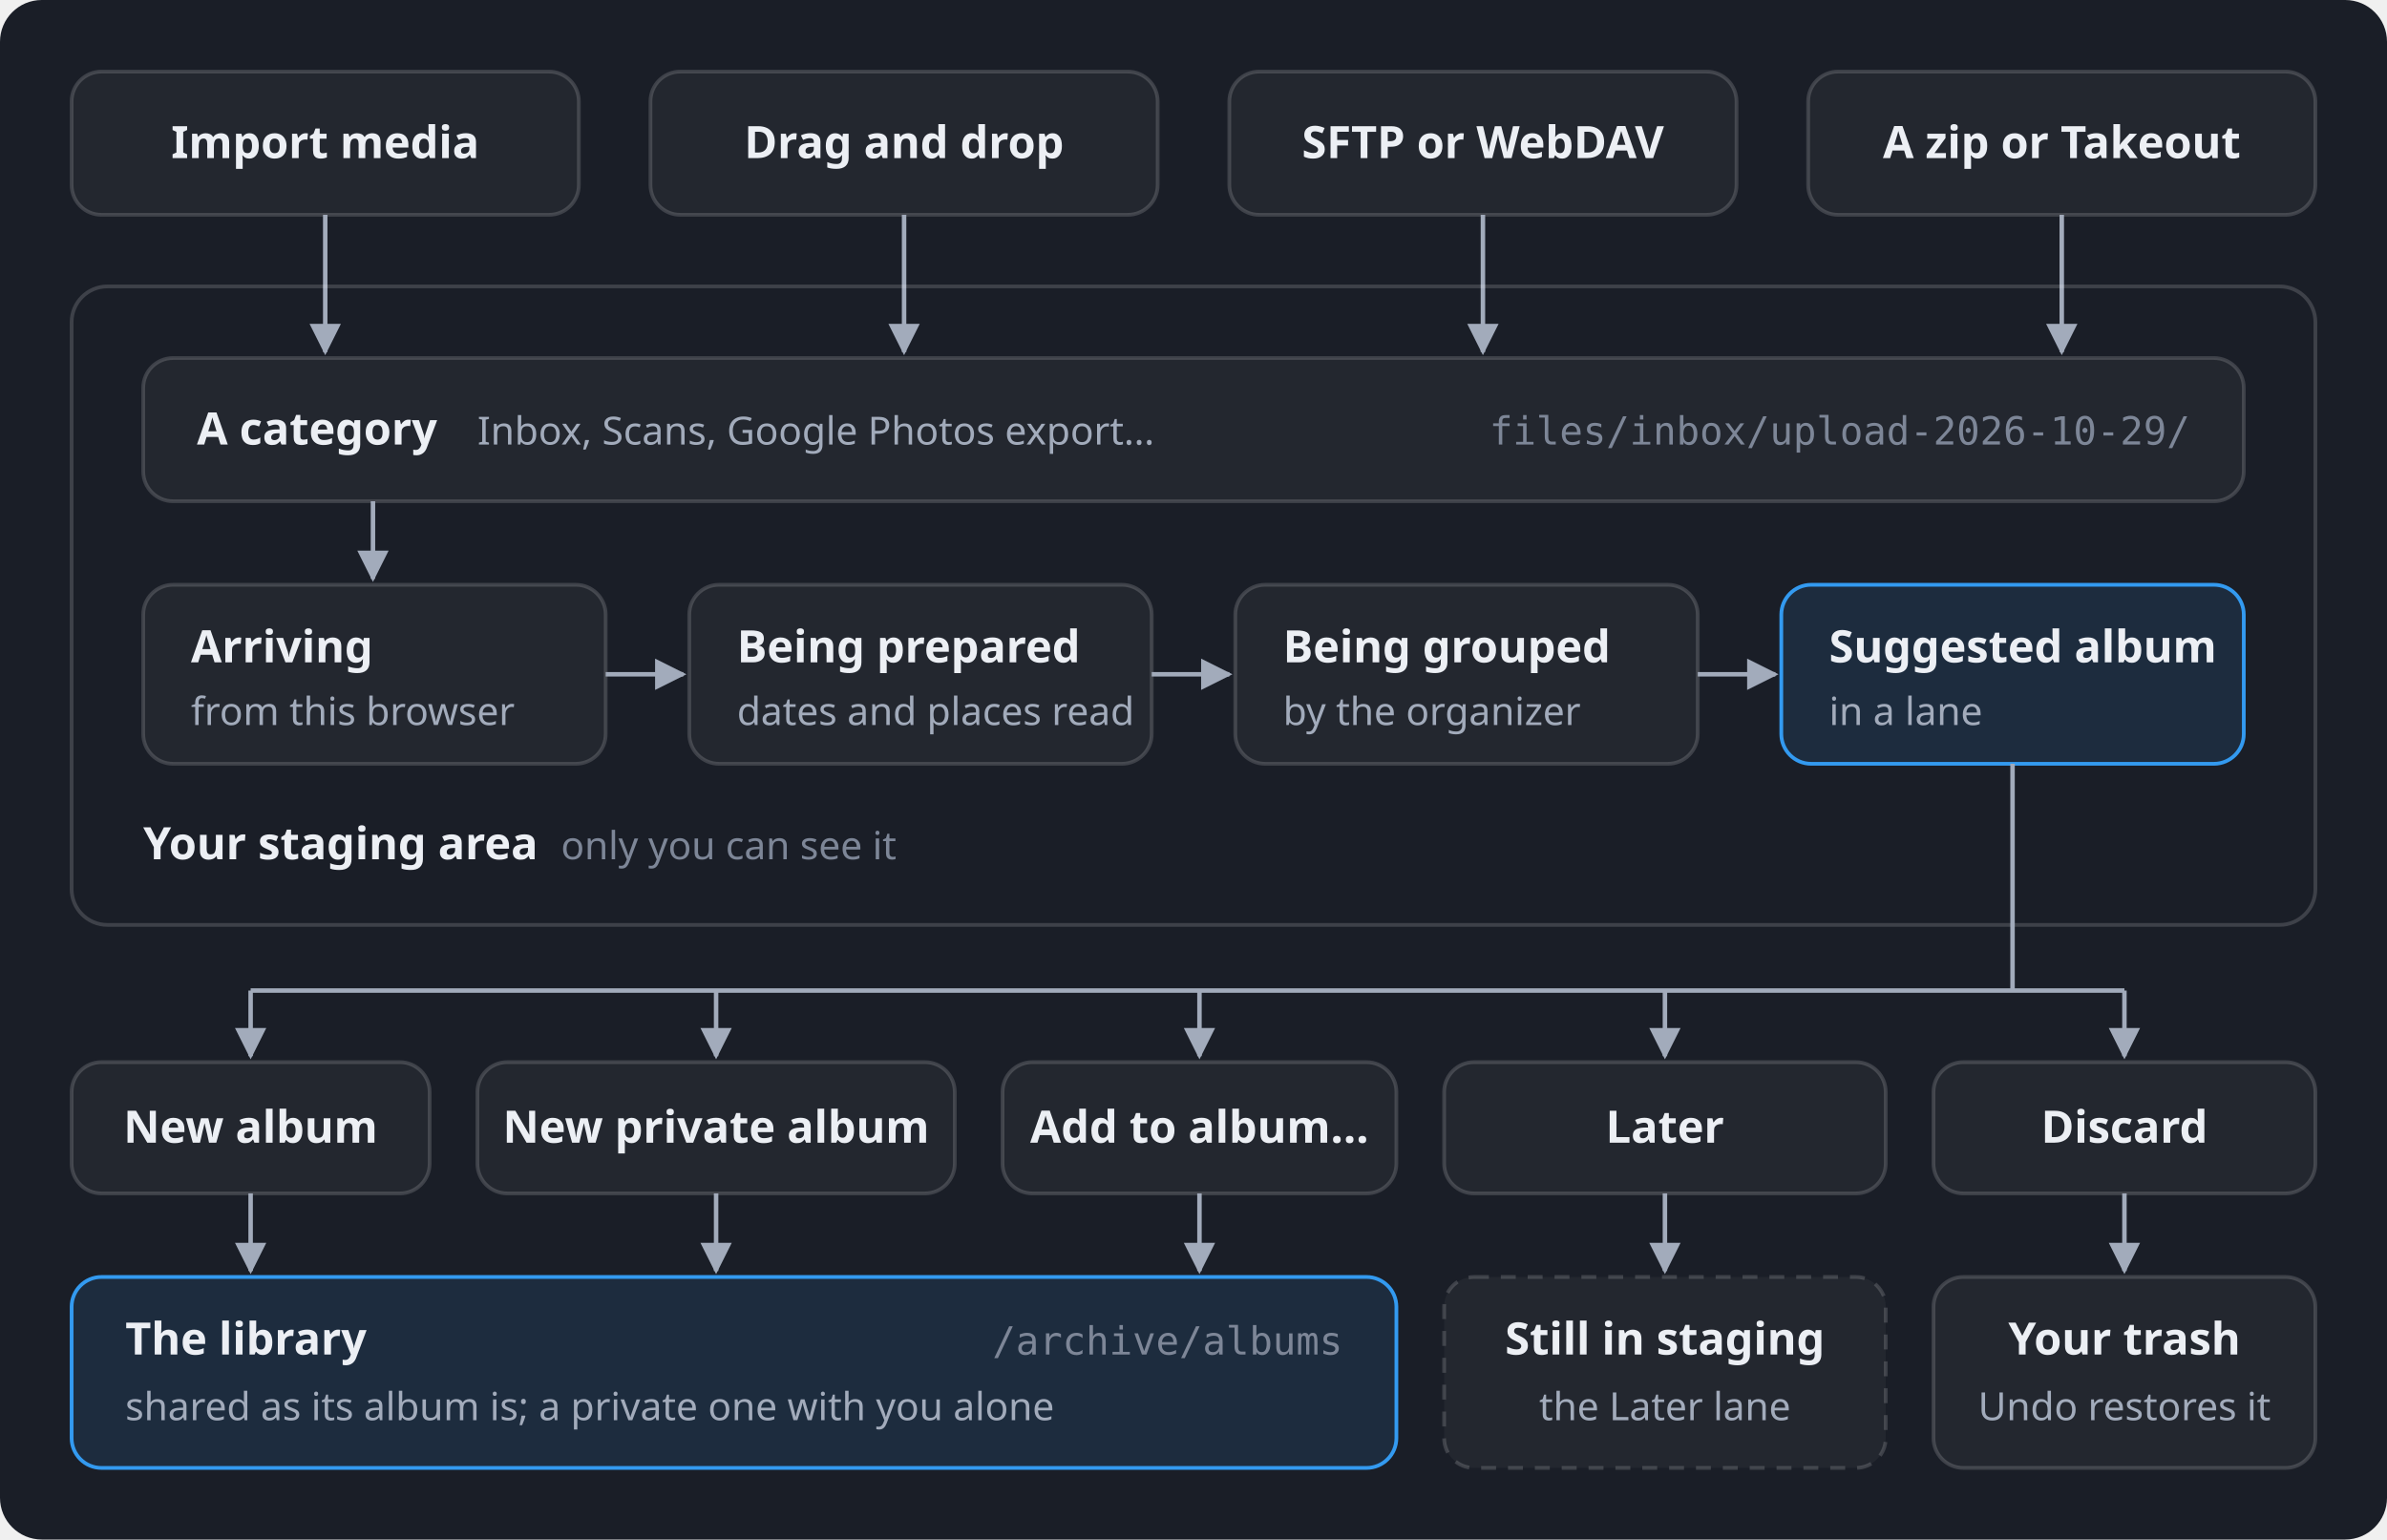
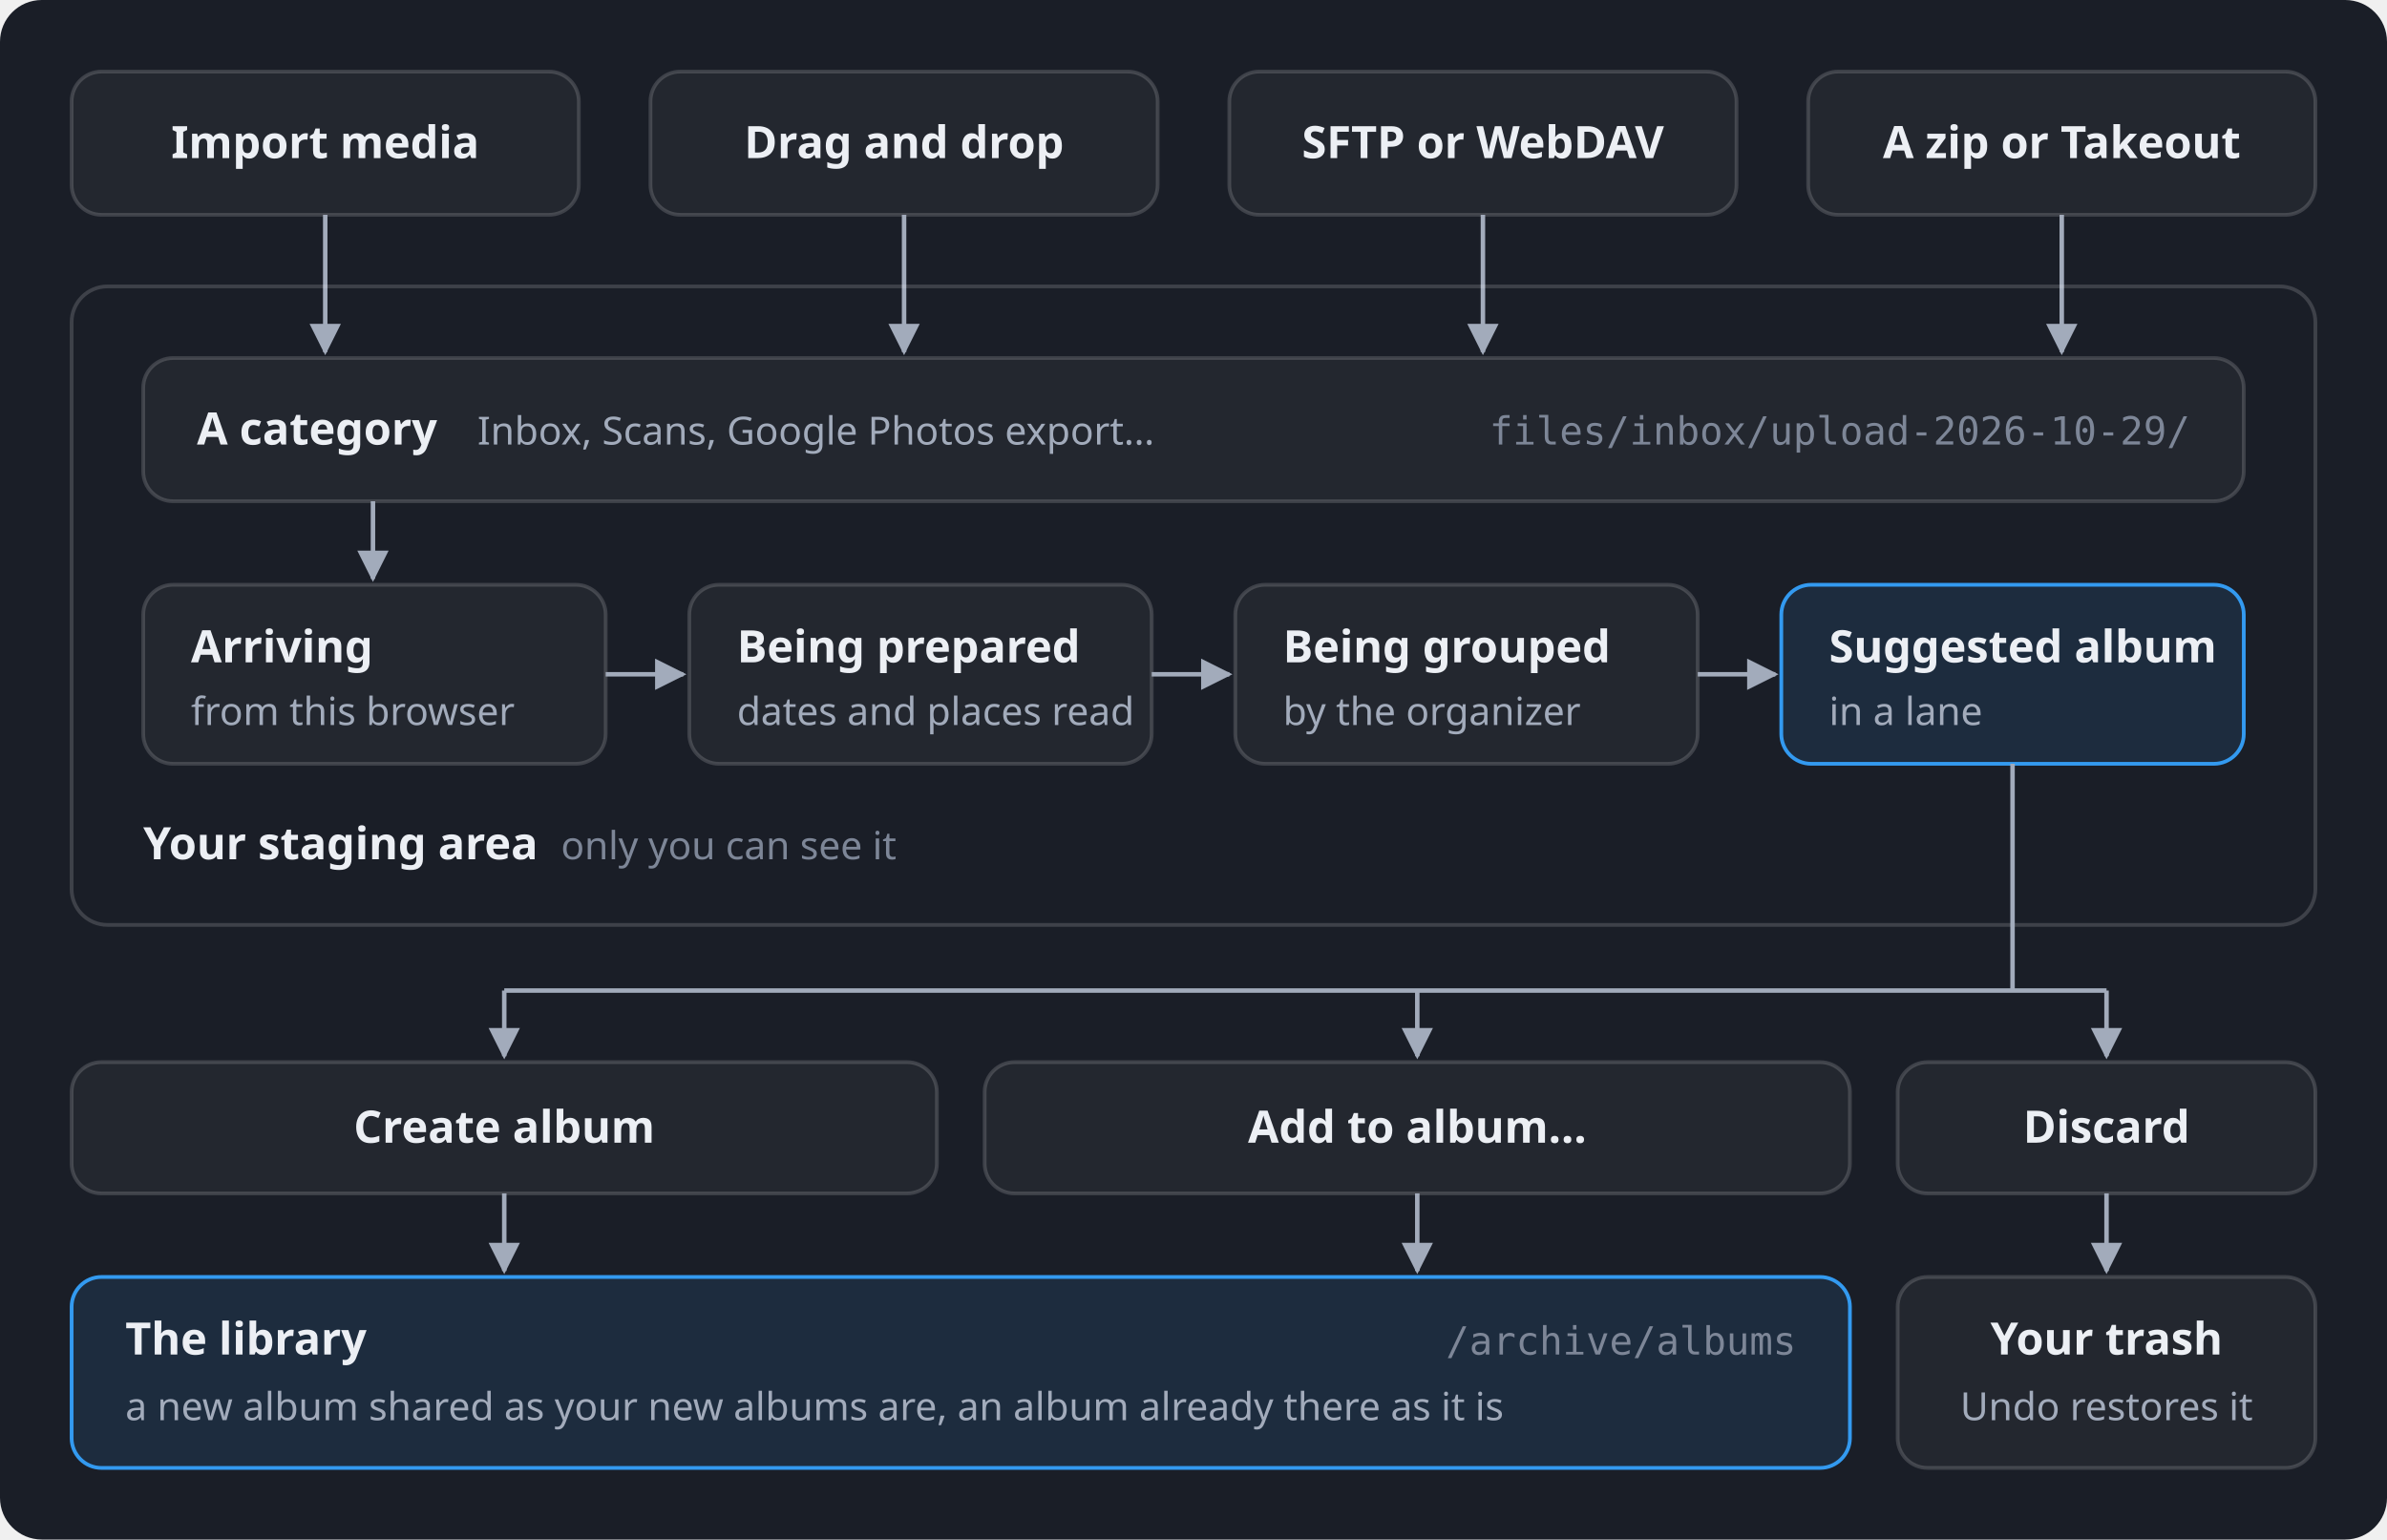
<svg xmlns="http://www.w3.org/2000/svg" viewBox="0 0 800 516" width="800" height="516">
  <defs>
    <marker id="staging-flow-arrow" viewBox="0 0 10 10" refX="9" refY="5" markerWidth="7" markerHeight="7" orient="auto-start-reverse">
      <path d="M0,0 L10,5 L0,10 z" fill="#a2abbb" />
    </marker>
  </defs>
  <rect width="800" height="516" rx="14" fill="#1a1e27" />
  <rect x="24" y="24" width="170" height="48" rx="10" fill="#ffffff" fill-opacity="0.04" stroke="#ffffff" stroke-opacity="0.16" stroke-width="1.25" />
  <text x="109" y="53" text-anchor="middle" font-family="Familjen Grotesk, ui-sans-serif, system-ui, sans-serif" font-size="15" font-weight="600" fill="#eceff4">Import media</text>
  <rect x="218" y="24" width="170" height="48" rx="10" fill="#ffffff" fill-opacity="0.04" stroke="#ffffff" stroke-opacity="0.16" stroke-width="1.25" />
  <text x="303" y="53" text-anchor="middle" font-family="Familjen Grotesk, ui-sans-serif, system-ui, sans-serif" font-size="15" font-weight="600" fill="#eceff4">Drag and drop</text>
  <rect x="412" y="24" width="170" height="48" rx="10" fill="#ffffff" fill-opacity="0.04" stroke="#ffffff" stroke-opacity="0.16" stroke-width="1.25" />
  <text x="497" y="53" text-anchor="middle" font-family="Familjen Grotesk, ui-sans-serif, system-ui, sans-serif" font-size="15" font-weight="600" fill="#eceff4">SFTP or WebDAV</text>
  <rect x="606" y="24" width="170" height="48" rx="10" fill="#ffffff" fill-opacity="0.04" stroke="#ffffff" stroke-opacity="0.16" stroke-width="1.25" />
  <text x="691" y="53" text-anchor="middle" font-family="Familjen Grotesk, ui-sans-serif, system-ui, sans-serif" font-size="15" font-weight="600" fill="#eceff4">A zip or Takeout</text>
  <line x1="109" y1="72" x2="109" y2="118" stroke="#a2abbb" stroke-width="1.5" marker-end="url(#staging-flow-arrow)" />
  <line x1="303" y1="72" x2="303" y2="118" stroke="#a2abbb" stroke-width="1.5" marker-end="url(#staging-flow-arrow)" />
  <line x1="497" y1="72" x2="497" y2="118" stroke="#a2abbb" stroke-width="1.5" marker-end="url(#staging-flow-arrow)" />
  <line x1="691" y1="72" x2="691" y2="118" stroke="#a2abbb" stroke-width="1.5" marker-end="url(#staging-flow-arrow)" />
  <rect x="24" y="96" width="752" height="214" rx="12" fill="none" stroke="#ffffff" stroke-opacity="0.16" stroke-width="1.25" />
  <rect x="48" y="120" width="704" height="48" rx="10" fill="#ffffff" fill-opacity="0.04" stroke="#ffffff" stroke-opacity="0.16" stroke-width="1.25" />
  <text x="66" y="149" font-family="Familjen Grotesk, ui-sans-serif, system-ui, sans-serif" font-size="15" font-weight="600" fill="#eceff4">A category</text>
  <text x="160" y="149" font-family="Familjen Grotesk, ui-sans-serif, system-ui, sans-serif" font-size="13" fill="#a2abbb">Inbox, Scans, Google Photos export…</text>
  <text x="734" y="149" text-anchor="end" font-family="Fragment Mono, ui-monospace, monospace" font-size="13" fill="#7d8697">files/inbox/upload-2026-10-29/</text>
  <line x1="125" y1="168" x2="125" y2="194" stroke="#a2abbb" stroke-width="1.5" marker-end="url(#staging-flow-arrow)" />
  <rect x="48" y="196" width="155" height="60" rx="10" fill="#ffffff" fill-opacity="0.04" stroke="#ffffff" stroke-opacity="0.16" stroke-width="1.25" />
  <text x="64" y="222" font-family="Familjen Grotesk, ui-sans-serif, system-ui, sans-serif" font-size="15" font-weight="600" fill="#eceff4">Arriving</text>
  <text x="64" y="243" font-family="Familjen Grotesk, ui-sans-serif, system-ui, sans-serif" font-size="13" fill="#a2abbb">from this browser</text>
  <rect x="231" y="196" width="155" height="60" rx="10" fill="#ffffff" fill-opacity="0.04" stroke="#ffffff" stroke-opacity="0.16" stroke-width="1.25" />
  <text x="247" y="222" font-family="Familjen Grotesk, ui-sans-serif, system-ui, sans-serif" font-size="15" font-weight="600" fill="#eceff4">Being prepared</text>
  <text x="247" y="243" font-family="Familjen Grotesk, ui-sans-serif, system-ui, sans-serif" font-size="13" fill="#a2abbb">dates and places read</text>
  <rect x="414" y="196" width="155" height="60" rx="10" fill="#ffffff" fill-opacity="0.04" stroke="#ffffff" stroke-opacity="0.16" stroke-width="1.25" />
  <text x="430" y="222" font-family="Familjen Grotesk, ui-sans-serif, system-ui, sans-serif" font-size="15" font-weight="600" fill="#eceff4">Being grouped</text>
  <text x="430" y="243" font-family="Familjen Grotesk, ui-sans-serif, system-ui, sans-serif" font-size="13" fill="#a2abbb">by the organizer</text>
  <rect x="597" y="196" width="155" height="60" rx="10" fill="#339af0" fill-opacity="0.12" stroke="#339af0" stroke-width="1.25" />
  <text x="613" y="222" font-family="Familjen Grotesk, ui-sans-serif, system-ui, sans-serif" font-size="15" font-weight="600" fill="#eceff4">Suggested album</text>
  <text x="613" y="243" font-family="Familjen Grotesk, ui-sans-serif, system-ui, sans-serif" font-size="13" fill="#a2abbb">in a lane</text>
  <line x1="203" y1="226" x2="229" y2="226" stroke="#a2abbb" stroke-width="1.5" marker-end="url(#staging-flow-arrow)" />
  <line x1="386" y1="226" x2="412" y2="226" stroke="#a2abbb" stroke-width="1.5" marker-end="url(#staging-flow-arrow)" />
  <line x1="569" y1="226" x2="595" y2="226" stroke="#a2abbb" stroke-width="1.5" marker-end="url(#staging-flow-arrow)" />
  <text x="48" y="288" font-family="Familjen Grotesk, ui-sans-serif, system-ui, sans-serif" font-size="15" font-weight="600" fill="#eceff4">Your staging area</text>
  <text x="188" y="288" font-family="Familjen Grotesk, ui-sans-serif, system-ui, sans-serif" font-size="13" fill="#7d8697">only you can see it</text>
-   <path d="M674.5 256 V332 M84 332 H712" fill="none" stroke="#a2abbb" stroke-width="1.5" />
-   <line x1="84" y1="332" x2="84" y2="354" stroke="#a2abbb" stroke-width="1.5" marker-end="url(#staging-flow-arrow)" />
-   <line x1="240" y1="332" x2="240" y2="354" stroke="#a2abbb" stroke-width="1.5" marker-end="url(#staging-flow-arrow)" />
-   <line x1="402" y1="332" x2="402" y2="354" stroke="#a2abbb" stroke-width="1.5" marker-end="url(#staging-flow-arrow)" />
-   <line x1="558" y1="332" x2="558" y2="354" stroke="#a2abbb" stroke-width="1.5" marker-end="url(#staging-flow-arrow)" />
-   <line x1="712" y1="332" x2="712" y2="354" stroke="#a2abbb" stroke-width="1.5" marker-end="url(#staging-flow-arrow)" />
-   <rect x="24" y="356" width="120" height="44" rx="10" fill="#ffffff" fill-opacity="0.04" stroke="#ffffff" stroke-opacity="0.16" stroke-width="1.25" />
-   <text x="84" y="383" text-anchor="middle" font-family="Familjen Grotesk, ui-sans-serif, system-ui, sans-serif" font-size="15" font-weight="600" fill="#eceff4">New album</text>
-   <rect x="160" y="356" width="160" height="44" rx="10" fill="#ffffff" fill-opacity="0.04" stroke="#ffffff" stroke-opacity="0.16" stroke-width="1.25" />
-   <text x="240" y="383" text-anchor="middle" font-family="Familjen Grotesk, ui-sans-serif, system-ui, sans-serif" font-size="15" font-weight="600" fill="#eceff4">New private album</text>
-   <rect x="336" y="356" width="132" height="44" rx="10" fill="#ffffff" fill-opacity="0.04" stroke="#ffffff" stroke-opacity="0.16" stroke-width="1.25" />
-   <text x="402" y="383" text-anchor="middle" font-family="Familjen Grotesk, ui-sans-serif, system-ui, sans-serif" font-size="15" font-weight="600" fill="#eceff4">Add to album…</text>
-   <rect x="484" y="356" width="148" height="44" rx="10" fill="#ffffff" fill-opacity="0.04" stroke="#ffffff" stroke-opacity="0.16" stroke-width="1.25" />
-   <text x="558" y="383" text-anchor="middle" font-family="Familjen Grotesk, ui-sans-serif, system-ui, sans-serif" font-size="15" font-weight="600" fill="#eceff4">Later</text>
-   <rect x="648" y="356" width="128" height="44" rx="10" fill="#ffffff" fill-opacity="0.04" stroke="#ffffff" stroke-opacity="0.16" stroke-width="1.25" />
-   <text x="712" y="383" text-anchor="middle" font-family="Familjen Grotesk, ui-sans-serif, system-ui, sans-serif" font-size="15" font-weight="600" fill="#eceff4">Discard</text>
-   <line x1="84" y1="400" x2="84" y2="426" stroke="#a2abbb" stroke-width="1.5" marker-end="url(#staging-flow-arrow)" />
-   <line x1="240" y1="400" x2="240" y2="426" stroke="#a2abbb" stroke-width="1.5" marker-end="url(#staging-flow-arrow)" />
-   <line x1="402" y1="400" x2="402" y2="426" stroke="#a2abbb" stroke-width="1.5" marker-end="url(#staging-flow-arrow)" />
-   <line x1="558" y1="400" x2="558" y2="426" stroke="#a2abbb" stroke-width="1.5" marker-end="url(#staging-flow-arrow)" />
-   <line x1="712" y1="400" x2="712" y2="426" stroke="#a2abbb" stroke-width="1.5" marker-end="url(#staging-flow-arrow)" />
-   <rect x="24" y="428" width="444" height="64" rx="10" fill="#339af0" fill-opacity="0.12" stroke="#339af0" stroke-width="1.25" />
+   <path d="M674.5 256 V332 M169 332 H706" fill="none" stroke="#a2abbb" stroke-width="1.5" />
+   <line x1="169" y1="332" x2="169" y2="354" stroke="#a2abbb" stroke-width="1.5" marker-end="url(#staging-flow-arrow)" />
+   <line x1="475" y1="332" x2="475" y2="354" stroke="#a2abbb" stroke-width="1.5" marker-end="url(#staging-flow-arrow)" />
+   <line x1="706" y1="332" x2="706" y2="354" stroke="#a2abbb" stroke-width="1.5" marker-end="url(#staging-flow-arrow)" />
+   <rect x="24" y="356" width="290" height="44" rx="10" fill="#ffffff" fill-opacity="0.04" stroke="#ffffff" stroke-opacity="0.16" stroke-width="1.25" />
+   <text x="169" y="383" text-anchor="middle" font-family="Familjen Grotesk, ui-sans-serif, system-ui, sans-serif" font-size="15" font-weight="600" fill="#eceff4">Create album</text>
+   <rect x="330" y="356" width="290" height="44" rx="10" fill="#ffffff" fill-opacity="0.04" stroke="#ffffff" stroke-opacity="0.16" stroke-width="1.25" />
+   <text x="475" y="383" text-anchor="middle" font-family="Familjen Grotesk, ui-sans-serif, system-ui, sans-serif" font-size="15" font-weight="600" fill="#eceff4">Add to album…</text>
+   <rect x="636" y="356" width="140" height="44" rx="10" fill="#ffffff" fill-opacity="0.04" stroke="#ffffff" stroke-opacity="0.16" stroke-width="1.25" />
+   <text x="706" y="383" text-anchor="middle" font-family="Familjen Grotesk, ui-sans-serif, system-ui, sans-serif" font-size="15" font-weight="600" fill="#eceff4">Discard</text>
+   <line x1="169" y1="400" x2="169" y2="426" stroke="#a2abbb" stroke-width="1.5" marker-end="url(#staging-flow-arrow)" />
+   <line x1="475" y1="400" x2="475" y2="426" stroke="#a2abbb" stroke-width="1.5" marker-end="url(#staging-flow-arrow)" />
+   <line x1="706" y1="400" x2="706" y2="426" stroke="#a2abbb" stroke-width="1.5" marker-end="url(#staging-flow-arrow)" />
+   <rect x="24" y="428" width="596" height="64" rx="10" fill="#339af0" fill-opacity="0.12" stroke="#339af0" stroke-width="1.25" />
  <text x="42" y="454" font-family="Familjen Grotesk, ui-sans-serif, system-ui, sans-serif" font-size="15" font-weight="600" fill="#eceff4">The library</text>
-   <text x="450" y="454" text-anchor="end" font-family="Fragment Mono, ui-monospace, monospace" font-size="13" fill="#7d8697">/archive/albums</text>
-   <text x="42" y="476" font-family="Familjen Grotesk, ui-sans-serif, system-ui, sans-serif" font-size="13" fill="#a2abbb">shared as its album is; a private one with you alone</text>
-   <rect x="484" y="428" width="148" height="64" rx="10" fill="#ffffff" fill-opacity="0.04" stroke="#ffffff" stroke-opacity="0.16" stroke-width="1.25" stroke-dasharray="5 4" />
-   <text x="558" y="454" text-anchor="middle" font-family="Familjen Grotesk, ui-sans-serif, system-ui, sans-serif" font-size="15" font-weight="600" fill="#eceff4">Still in staging</text>
-   <text x="558" y="476" text-anchor="middle" font-family="Familjen Grotesk, ui-sans-serif, system-ui, sans-serif" font-size="13" fill="#a2abbb">the Later lane</text>
-   <rect x="648" y="428" width="128" height="64" rx="10" fill="#ffffff" fill-opacity="0.04" stroke="#ffffff" stroke-opacity="0.16" stroke-width="1.25" />
-   <text x="712" y="454" text-anchor="middle" font-family="Familjen Grotesk, ui-sans-serif, system-ui, sans-serif" font-size="15" font-weight="600" fill="#eceff4">Your trash</text>
-   <text x="712" y="476" text-anchor="middle" font-family="Familjen Grotesk, ui-sans-serif, system-ui, sans-serif" font-size="13" fill="#a2abbb">Undo restores it</text>
+   <text x="602" y="454" text-anchor="end" font-family="Fragment Mono, ui-monospace, monospace" font-size="13" fill="#7d8697">/archive/albums</text>
+   <text x="42" y="476" font-family="Familjen Grotesk, ui-sans-serif, system-ui, sans-serif" font-size="13" fill="#a2abbb">a new album shared as your new albums are, an album already there as it is</text>
+   <rect x="636" y="428" width="140" height="64" rx="10" fill="#ffffff" fill-opacity="0.04" stroke="#ffffff" stroke-opacity="0.16" stroke-width="1.25" />
+   <text x="706" y="454" text-anchor="middle" font-family="Familjen Grotesk, ui-sans-serif, system-ui, sans-serif" font-size="15" font-weight="600" fill="#eceff4">Your trash</text>
+   <text x="706" y="476" text-anchor="middle" font-family="Familjen Grotesk, ui-sans-serif, system-ui, sans-serif" font-size="13" fill="#a2abbb">Undo restores it</text>
</svg>
